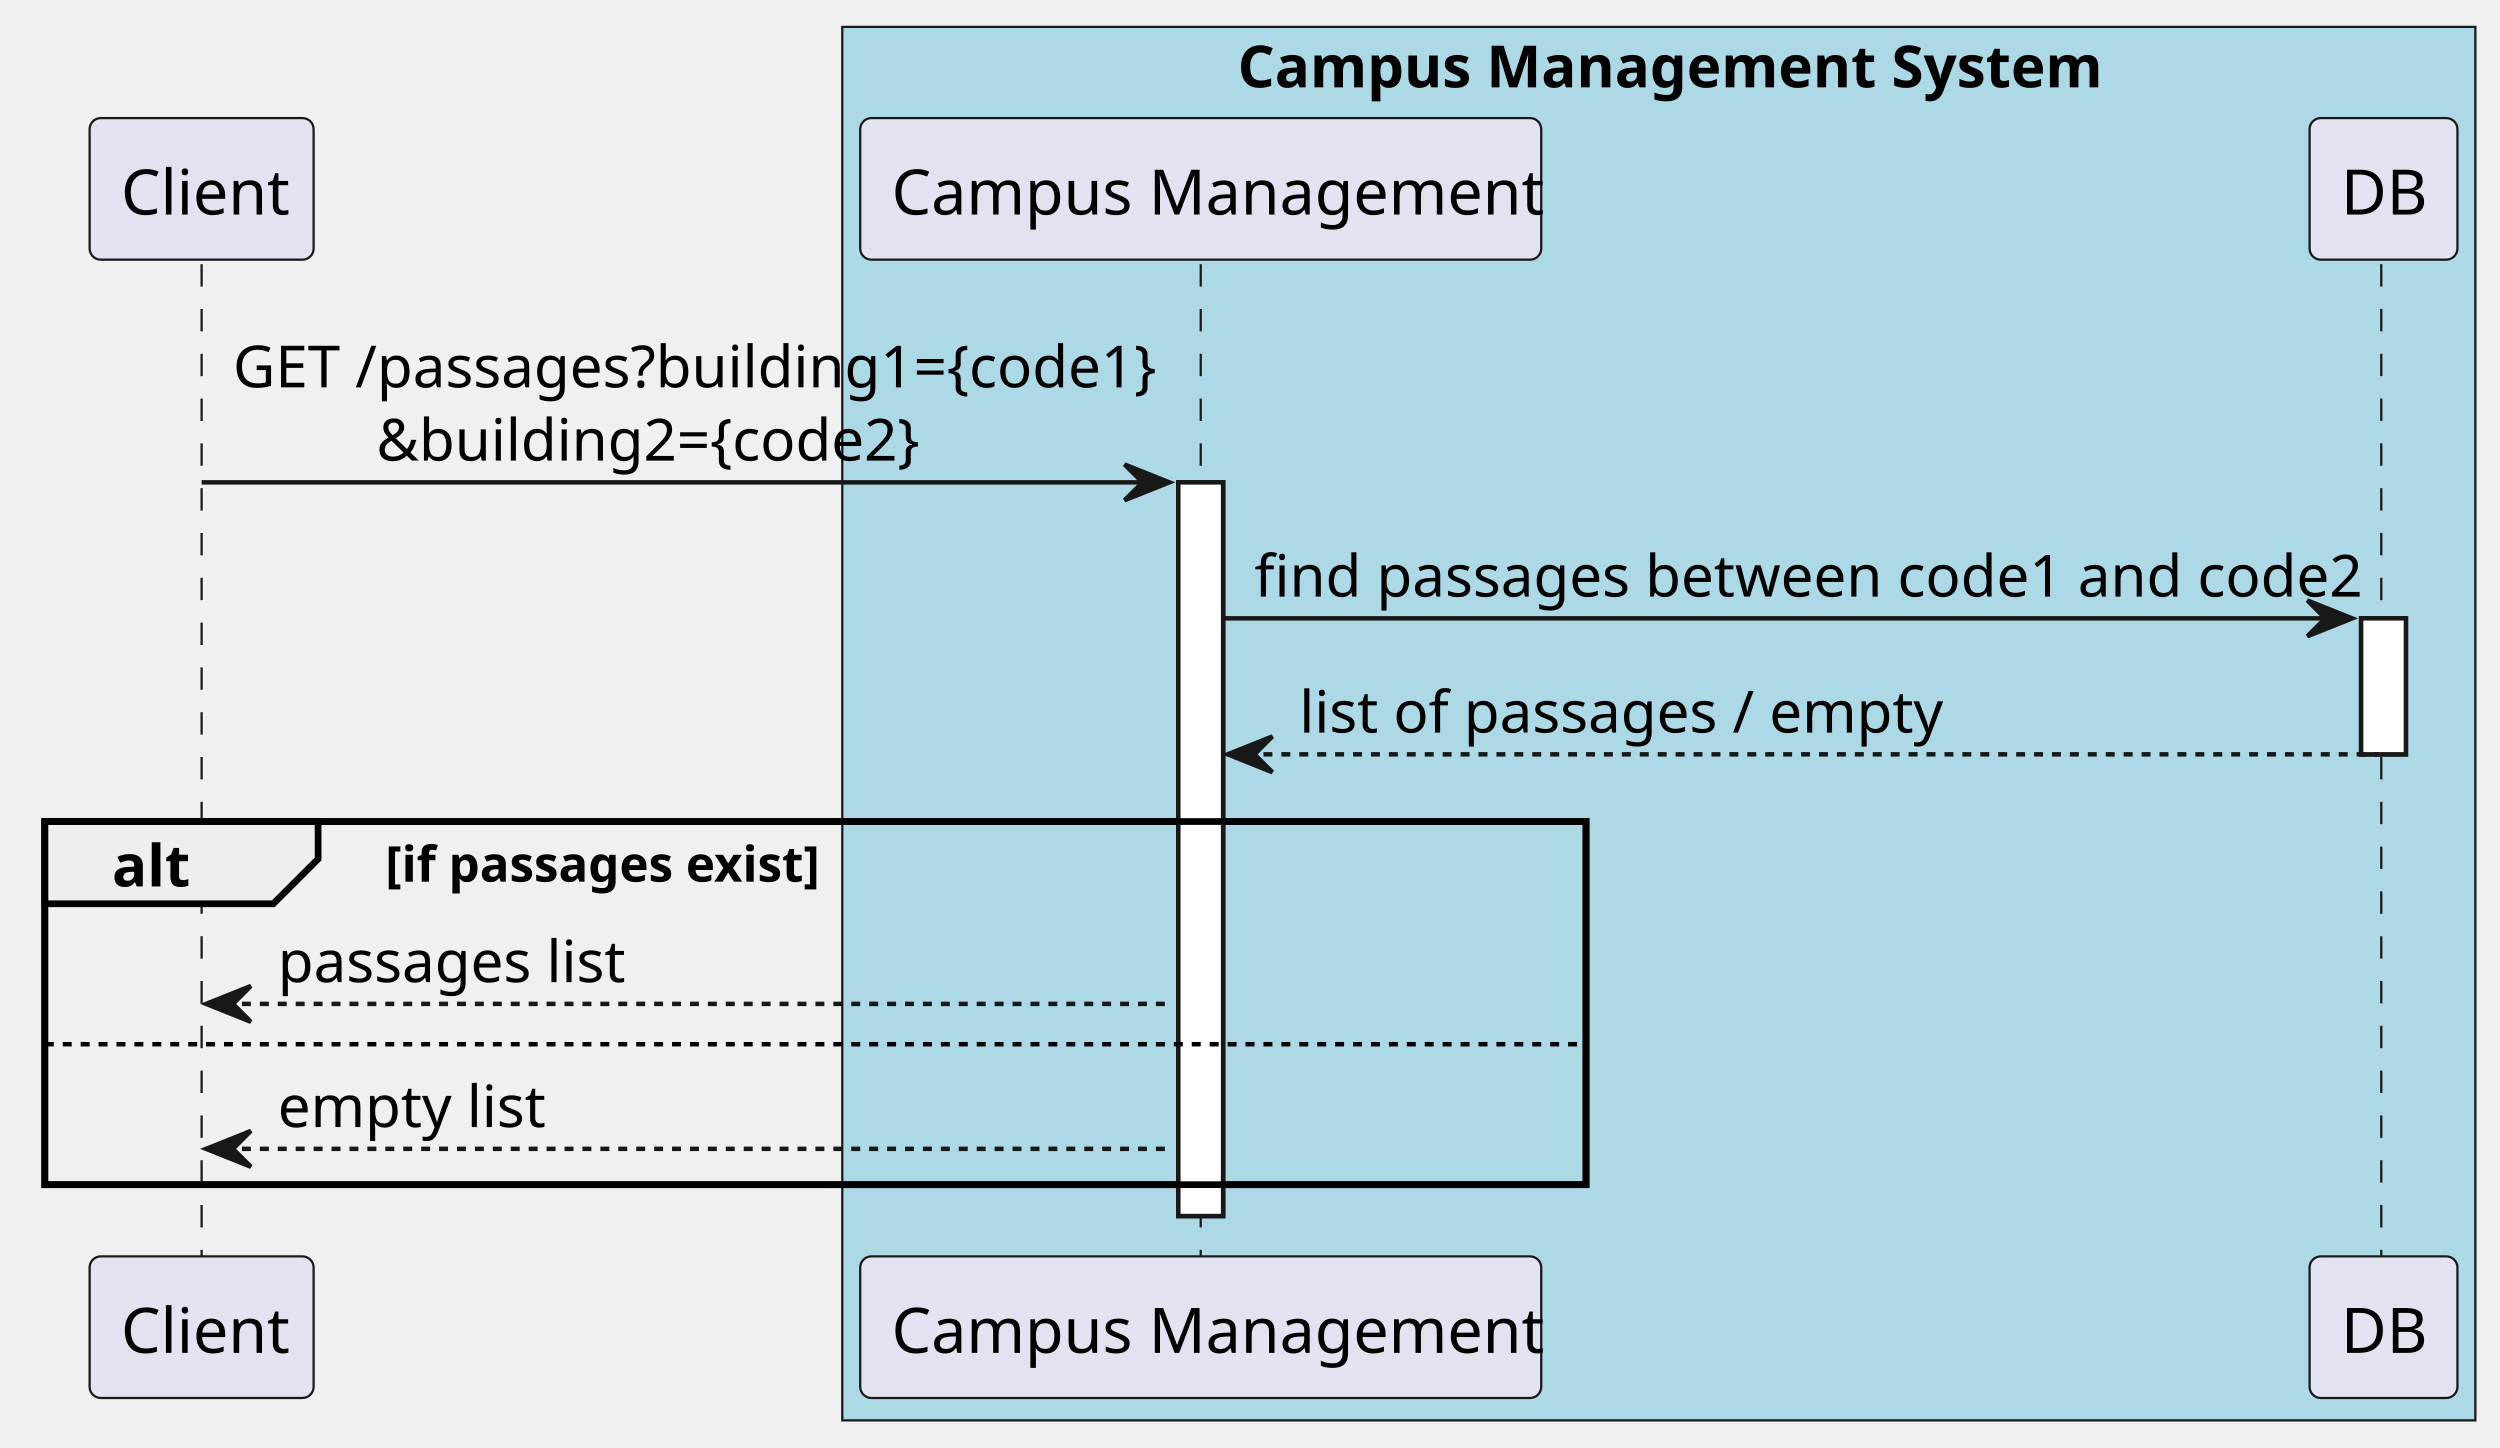
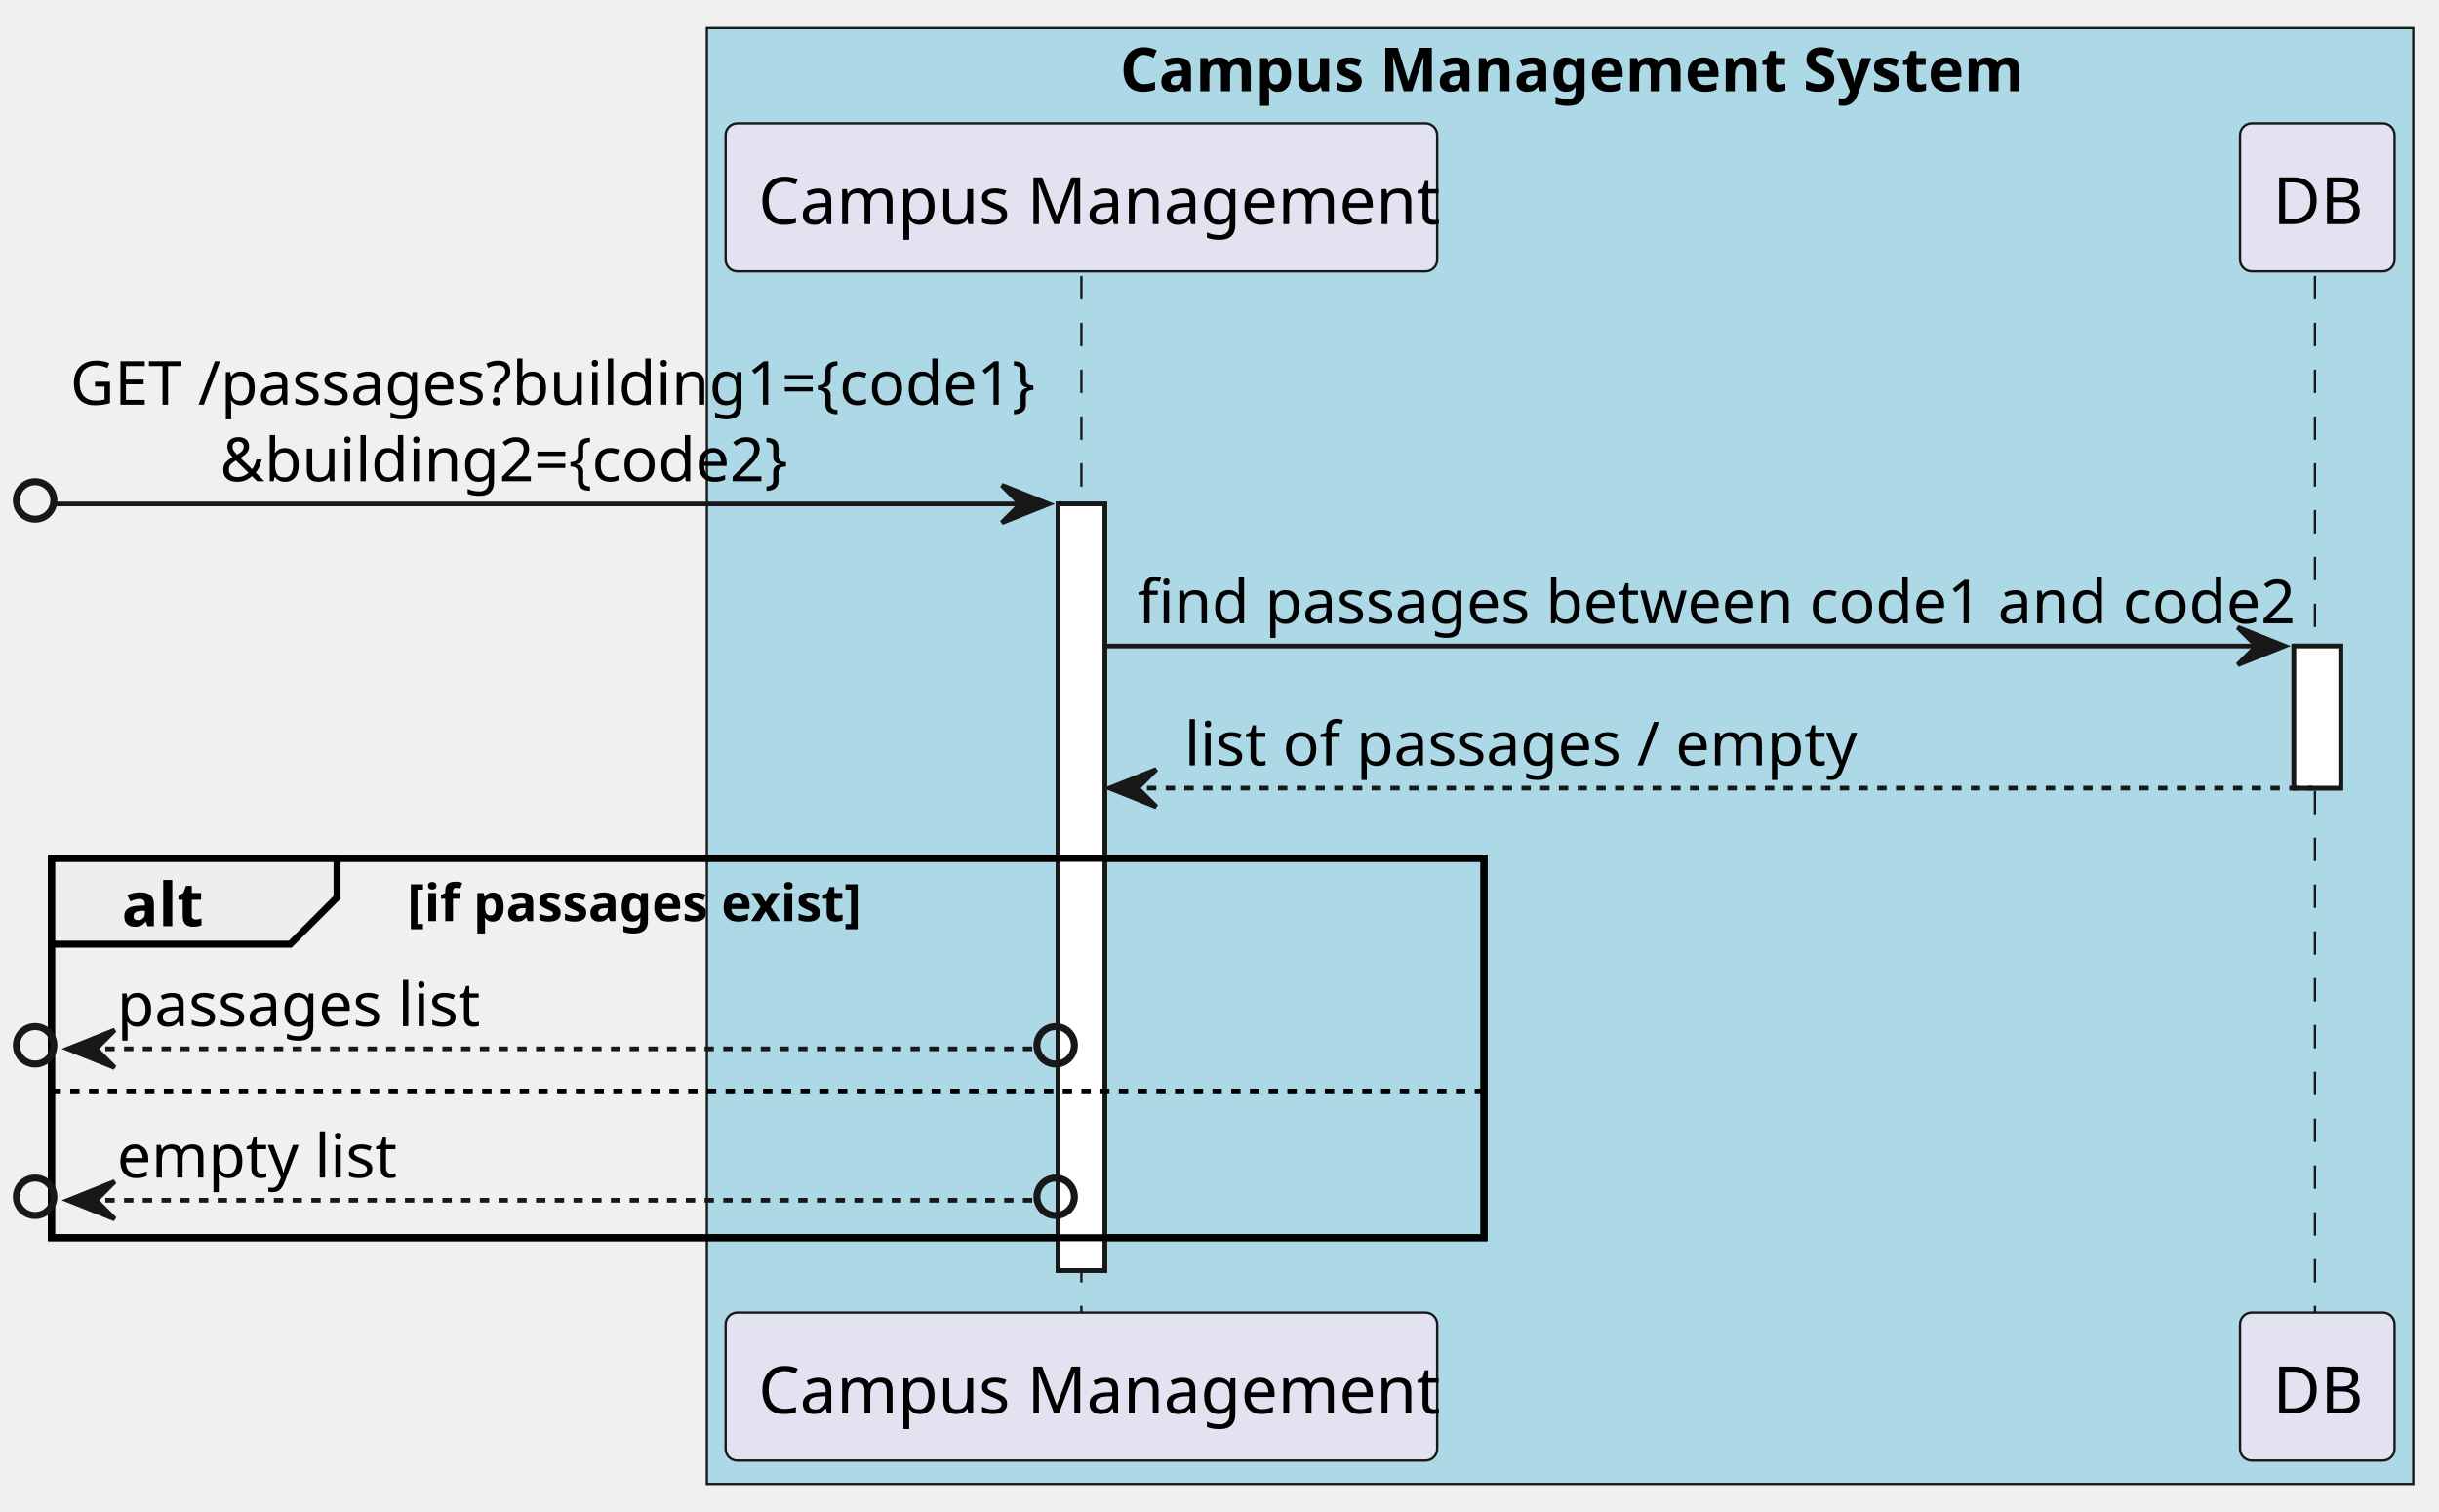
- <svg xmlns="http://www.w3.org/2000/svg" contentStyleType="text/css" height="323px" preserveAspectRatio="none" style="width:558px;height:323px;background:#FFFFFF;" version="1.1" viewBox="0 0 558 323" width="558px" zoomAndPan="magnify">
+ <svg xmlns="http://www.w3.org/2000/svg" contentStyleType="text/css" height="323px" preserveAspectRatio="none" style="width:521px;height:323px;background:#FFFFFF;" version="1.1" viewBox="0 0 521 323" width="521px" zoomAndPan="magnify">
  <defs />
  <g>
-     <rect fill="#ADD8E6" height="311.031" style="stroke:#181818;stroke-width:0.5;" width="364.5" x="188" y="6" />
-     <text fill="#000000" font-family="sans-serif" font-size="13" font-weight="bold" lengthAdjust="spacing" textLength="188" x="276.25" y="19.495">Campus Management System</text>
-     <rect fill="#FFFFFF" height="163.758" style="stroke:#181818;stroke-width:1.0;" width="10" x="263" y="107.664" />
-     <rect fill="#FFFFFF" height="30.352" style="stroke:#181818;stroke-width:1.0;" width="10" x="527" y="138.016" />
-     <rect fill="none" height="81.055" style="stroke:#000000;stroke-width:1.5;" width="344" x="10" y="183.367" />
-     <line style="stroke:#181818;stroke-width:0.5;stroke-dasharray:5.0,5.0;" x1="45" x2="45" y1="58.961" y2="281.422" />
-     <line style="stroke:#181818;stroke-width:0.5;stroke-dasharray:5.0,5.0;" x1="268" x2="268" y1="58.961" y2="281.422" />
-     <line style="stroke:#181818;stroke-width:0.5;stroke-dasharray:5.0,5.0;" x1="531.5" x2="531.5" y1="58.961" y2="281.422" />
-     <rect fill="#E2E2F0" height="31.609" rx="2.5" ry="2.5" style="stroke:#181818;stroke-width:0.5;" width="50" x="20" y="26.352" />
-     <text fill="#000000" font-family="sans-serif" font-size="14" lengthAdjust="spacing" textLength="36" x="27" y="47.885">Client</text>
-     <rect fill="#E2E2F0" height="31.609" rx="2.5" ry="2.5" style="stroke:#181818;stroke-width:0.5;" width="50" x="20" y="280.422" />
-     <text fill="#000000" font-family="sans-serif" font-size="14" lengthAdjust="spacing" textLength="36" x="27" y="301.955">Client</text>
-     <rect fill="#E2E2F0" height="31.609" rx="2.5" ry="2.5" style="stroke:#181818;stroke-width:0.5;" width="152" x="192" y="26.352" />
-     <text fill="#000000" font-family="sans-serif" font-size="14" lengthAdjust="spacing" textLength="138" x="199" y="47.885">Campus Management</text>
-     <rect fill="#E2E2F0" height="31.609" rx="2.5" ry="2.5" style="stroke:#181818;stroke-width:0.5;" width="152" x="192" y="280.422" />
-     <text fill="#000000" font-family="sans-serif" font-size="14" lengthAdjust="spacing" textLength="138" x="199" y="301.955">Campus Management</text>
-     <rect fill="#E2E2F0" height="31.609" rx="2.5" ry="2.5" style="stroke:#181818;stroke-width:0.5;" width="33" x="515.5" y="26.352" />
-     <text fill="#000000" font-family="sans-serif" font-size="14" lengthAdjust="spacing" textLength="19" x="522.5" y="47.885">DB</text>
-     <rect fill="#E2E2F0" height="31.609" rx="2.5" ry="2.5" style="stroke:#181818;stroke-width:0.5;" width="33" x="515.5" y="280.422" />
-     <text fill="#000000" font-family="sans-serif" font-size="14" lengthAdjust="spacing" textLength="19" x="522.5" y="301.955">DB</text>
-     <rect fill="#FFFFFF" height="163.758" style="stroke:#181818;stroke-width:1.0;" width="10" x="263" y="107.664" />
-     <rect fill="#FFFFFF" height="30.352" style="stroke:#181818;stroke-width:1.0;" width="10" x="527" y="138.016" />
-     <polygon fill="#181818" points="251,103.664,261,107.664,251,111.664,255,107.664" style="stroke:#181818;stroke-width:1.0;" />
-     <line style="stroke:#181818;stroke-width:1.0;" x1="45" x2="257" y1="107.664" y2="107.664" />
-     <text fill="#000000" font-family="sans-serif" font-size="13" lengthAdjust="spacing" textLength="199" x="52" y="86.456">GET /passages?building1={code1}</text>
-     <text fill="#000000" font-family="sans-serif" font-size="13" lengthAdjust="spacing" textLength="111" x="84" y="102.808">&amp;building2={code2}</text>
-     <polygon fill="#181818" points="515,134.016,525,138.016,515,142.016,519,138.016" style="stroke:#181818;stroke-width:1.0;" />
-     <line style="stroke:#181818;stroke-width:1.0;" x1="273" x2="521" y1="138.016" y2="138.016" />
-     <text fill="#000000" font-family="sans-serif" font-size="13" lengthAdjust="spacing" textLength="235" x="280" y="133.159">find passages between code1 and code2</text>
-     <polygon fill="#181818" points="284,164.367,274,168.367,284,172.367,280,168.367" style="stroke:#181818;stroke-width:1.0;" />
-     <line style="stroke:#181818;stroke-width:1.0;stroke-dasharray:2.0,2.0;" x1="278" x2="531" y1="168.367" y2="168.367" />
-     <text fill="#000000" font-family="sans-serif" font-size="13" lengthAdjust="spacing" textLength="139" x="290" y="163.511">list of passages / empty</text>
-     <path d="M10,183.367 L71,183.367 L71,191.719 L61,201.719 L10,201.719 L10,183.367 " fill="#EEEEEE" style="stroke:#000000;stroke-width:1.5;" />
-     <rect fill="none" height="81.055" style="stroke:#000000;stroke-width:1.5;" width="344" x="10" y="183.367" />
-     <text fill="#000000" font-family="sans-serif" font-size="13" font-weight="bold" lengthAdjust="spacing" textLength="16" x="25" y="197.862">alt</text>
-     <text fill="#000000" font-family="sans-serif" font-size="11" font-weight="bold" lengthAdjust="spacing" textLength="102" x="86" y="196.786">[if passages exist]</text>
-     <polygon fill="#181818" points="56,220.07,46,224.07,56,228.07,52,224.07" style="stroke:#181818;stroke-width:1.0;" />
-     <line style="stroke:#181818;stroke-width:1.0;stroke-dasharray:2.0,2.0;" x1="50" x2="262" y1="224.07" y2="224.07" />
-     <text fill="#000000" font-family="sans-serif" font-size="13" lengthAdjust="spacing" textLength="77" x="62" y="219.214">passages list</text>
-     <line style="stroke:#000000;stroke-width:1.0;stroke-dasharray:2.0,2.0;" x1="10" x2="354" y1="233.07" y2="233.07" />
-     <polygon fill="#181818" points="56,252.422,46,256.422,56,260.422,52,256.422" style="stroke:#181818;stroke-width:1.0;" />
-     <line style="stroke:#181818;stroke-width:1.0;stroke-dasharray:2.0,2.0;" x1="50" x2="262" y1="256.422" y2="256.422" />
-     <text fill="#000000" font-family="sans-serif" font-size="13" lengthAdjust="spacing" textLength="57" x="62" y="251.565">empty list</text>
+     <rect fill="#ADD8E6" height="311.031" style="stroke:#181818;stroke-width:0.5;" width="364.5" x="151" y="6" />
+     <text fill="#000000" font-family="sans-serif" font-size="13" font-weight="bold" lengthAdjust="spacing" textLength="188" x="239.25" y="19.495">Campus Management System</text>
+     <rect fill="#FFFFFF" height="163.758" style="stroke:#181818;stroke-width:1.0;" width="10" x="226" y="107.664" />
+     <rect fill="#FFFFFF" height="30.352" style="stroke:#181818;stroke-width:1.0;" width="10" x="490" y="138.016" />
+     <rect fill="none" height="81.055" style="stroke:#000000;stroke-width:1.5;" width="306" x="11" y="183.367" />
+     <line style="stroke:#181818;stroke-width:0.5;stroke-dasharray:5.0,5.0;" x1="231" x2="231" y1="58.961" y2="281.422" />
+     <line style="stroke:#181818;stroke-width:0.5;stroke-dasharray:5.0,5.0;" x1="494.5" x2="494.5" y1="58.961" y2="281.422" />
+     <rect fill="#E2E2F0" height="31.609" rx="2.5" ry="2.5" style="stroke:#181818;stroke-width:0.5;" width="152" x="155" y="26.352" />
+     <text fill="#000000" font-family="sans-serif" font-size="14" lengthAdjust="spacing" textLength="138" x="162" y="47.885">Campus Management</text>
+     <rect fill="#E2E2F0" height="31.609" rx="2.5" ry="2.5" style="stroke:#181818;stroke-width:0.5;" width="152" x="155" y="280.422" />
+     <text fill="#000000" font-family="sans-serif" font-size="14" lengthAdjust="spacing" textLength="138" x="162" y="301.955">Campus Management</text>
+     <rect fill="#E2E2F0" height="31.609" rx="2.5" ry="2.5" style="stroke:#181818;stroke-width:0.5;" width="33" x="478.5" y="26.352" />
+     <text fill="#000000" font-family="sans-serif" font-size="14" lengthAdjust="spacing" textLength="19" x="485.5" y="47.885">DB</text>
+     <rect fill="#E2E2F0" height="31.609" rx="2.5" ry="2.5" style="stroke:#181818;stroke-width:0.5;" width="33" x="478.5" y="280.422" />
+     <text fill="#000000" font-family="sans-serif" font-size="14" lengthAdjust="spacing" textLength="19" x="485.5" y="301.955">DB</text>
+     <rect fill="#FFFFFF" height="163.758" style="stroke:#181818;stroke-width:1.0;" width="10" x="226" y="107.664" />
+     <rect fill="#FFFFFF" height="30.352" style="stroke:#181818;stroke-width:1.0;" width="10" x="490" y="138.016" />
+     <ellipse cx="7.5" cy="106.914" fill="none" rx="4" ry="4" style="stroke:#181818;stroke-width:1.5;" />
+     <polygon fill="#181818" points="214,103.664,224,107.664,214,111.664,218,107.664" style="stroke:#181818;stroke-width:1.0;" />
+     <line style="stroke:#181818;stroke-width:1.0;" x1="12" x2="220" y1="107.664" y2="107.664" />
+     <text fill="#000000" font-family="sans-serif" font-size="13" lengthAdjust="spacing" textLength="199" x="15" y="86.456">GET /passages?building1={code1}</text>
+     <text fill="#000000" font-family="sans-serif" font-size="13" lengthAdjust="spacing" textLength="111" x="47" y="102.808">&amp;building2={code2}</text>
+     <polygon fill="#181818" points="478,134.016,488,138.016,478,142.016,482,138.016" style="stroke:#181818;stroke-width:1.0;" />
+     <line style="stroke:#181818;stroke-width:1.0;" x1="236" x2="484" y1="138.016" y2="138.016" />
+     <text fill="#000000" font-family="sans-serif" font-size="13" lengthAdjust="spacing" textLength="235" x="243" y="133.159">find passages between code1 and code2</text>
+     <polygon fill="#181818" points="247,164.367,237,168.367,247,172.367,243,168.367" style="stroke:#181818;stroke-width:1.0;" />
+     <line style="stroke:#181818;stroke-width:1.0;stroke-dasharray:2.0,2.0;" x1="241" x2="494" y1="168.367" y2="168.367" />
+     <text fill="#000000" font-family="sans-serif" font-size="13" lengthAdjust="spacing" textLength="139" x="253" y="163.511">list of passages / empty</text>
+     <path d="M11,183.367 L72,183.367 L72,191.719 L62,201.719 L11,201.719 L11,183.367 " fill="#EEEEEE" style="stroke:#000000;stroke-width:1.5;" />
+     <rect fill="none" height="81.055" style="stroke:#000000;stroke-width:1.5;" width="306" x="11" y="183.367" />
+     <text fill="#000000" font-family="sans-serif" font-size="13" font-weight="bold" lengthAdjust="spacing" textLength="16" x="26" y="197.862">alt</text>
+     <text fill="#000000" font-family="sans-serif" font-size="11" font-weight="bold" lengthAdjust="spacing" textLength="102" x="87" y="196.786">[if passages exist]</text>
+     <ellipse cx="7.5" cy="223.32" fill="none" rx="4" ry="4" style="stroke:#181818;stroke-width:1.5;" />
+     <polygon fill="#181818" points="24.5,220.07,14.5,224.07,24.5,228.07,20.5,224.07" style="stroke:#181818;stroke-width:1.0;" />
+     <ellipse cx="225.5" cy="223.32" fill="none" rx="4" ry="4" style="stroke:#181818;stroke-width:1.5;" />
+     <line style="stroke:#181818;stroke-width:1.0;stroke-dasharray:2.0,2.0;" x1="22.5" x2="221" y1="224.07" y2="224.07" />
+     <text fill="#000000" font-family="sans-serif" font-size="13" lengthAdjust="spacing" textLength="77" x="25" y="219.214">passages list</text>
+     <line style="stroke:#000000;stroke-width:1.0;stroke-dasharray:2.0,2.0;" x1="11" x2="317" y1="233.07" y2="233.07" />
+     <ellipse cx="7.5" cy="255.672" fill="none" rx="4" ry="4" style="stroke:#181818;stroke-width:1.5;" />
+     <polygon fill="#181818" points="24.5,252.422,14.5,256.422,24.5,260.422,20.5,256.422" style="stroke:#181818;stroke-width:1.0;" />
+     <ellipse cx="225.5" cy="255.672" fill="none" rx="4" ry="4" style="stroke:#181818;stroke-width:1.5;" />
+     <line style="stroke:#181818;stroke-width:1.0;stroke-dasharray:2.0,2.0;" x1="22.5" x2="221" y1="256.422" y2="256.422" />
+     <text fill="#000000" font-family="sans-serif" font-size="13" lengthAdjust="spacing" textLength="57" x="25" y="251.565">empty list</text>
  </g>
</svg>
